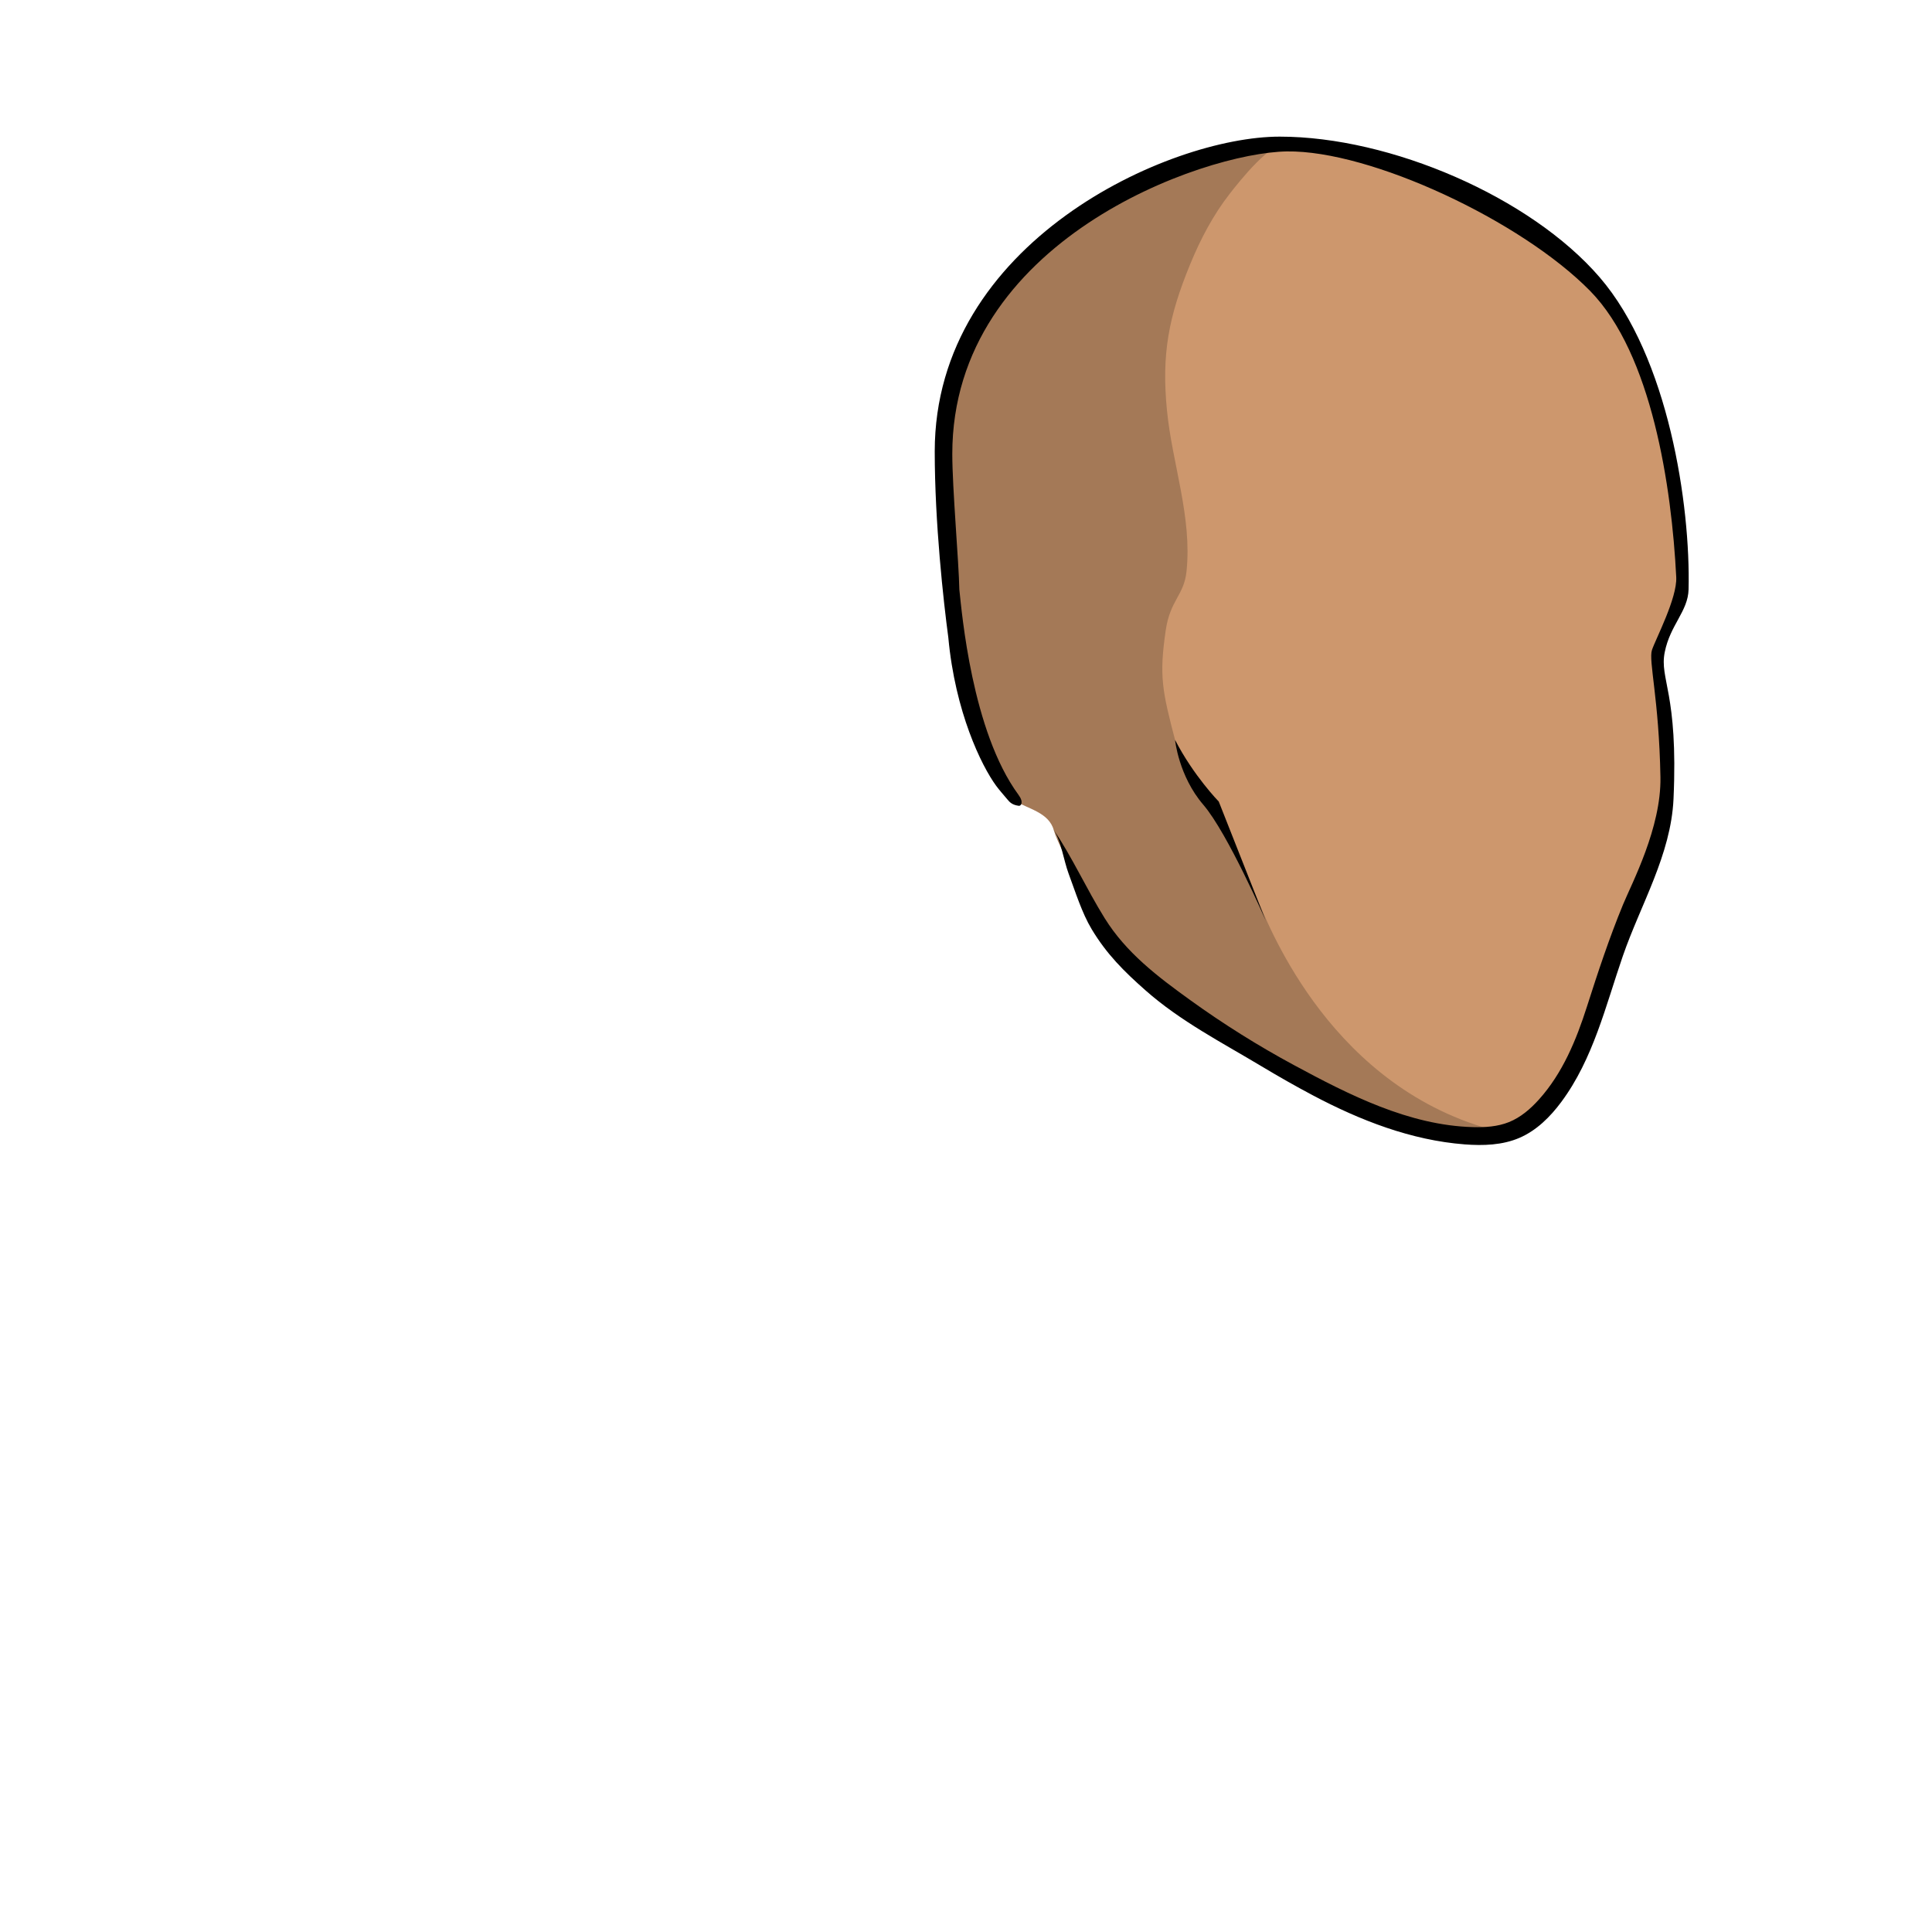
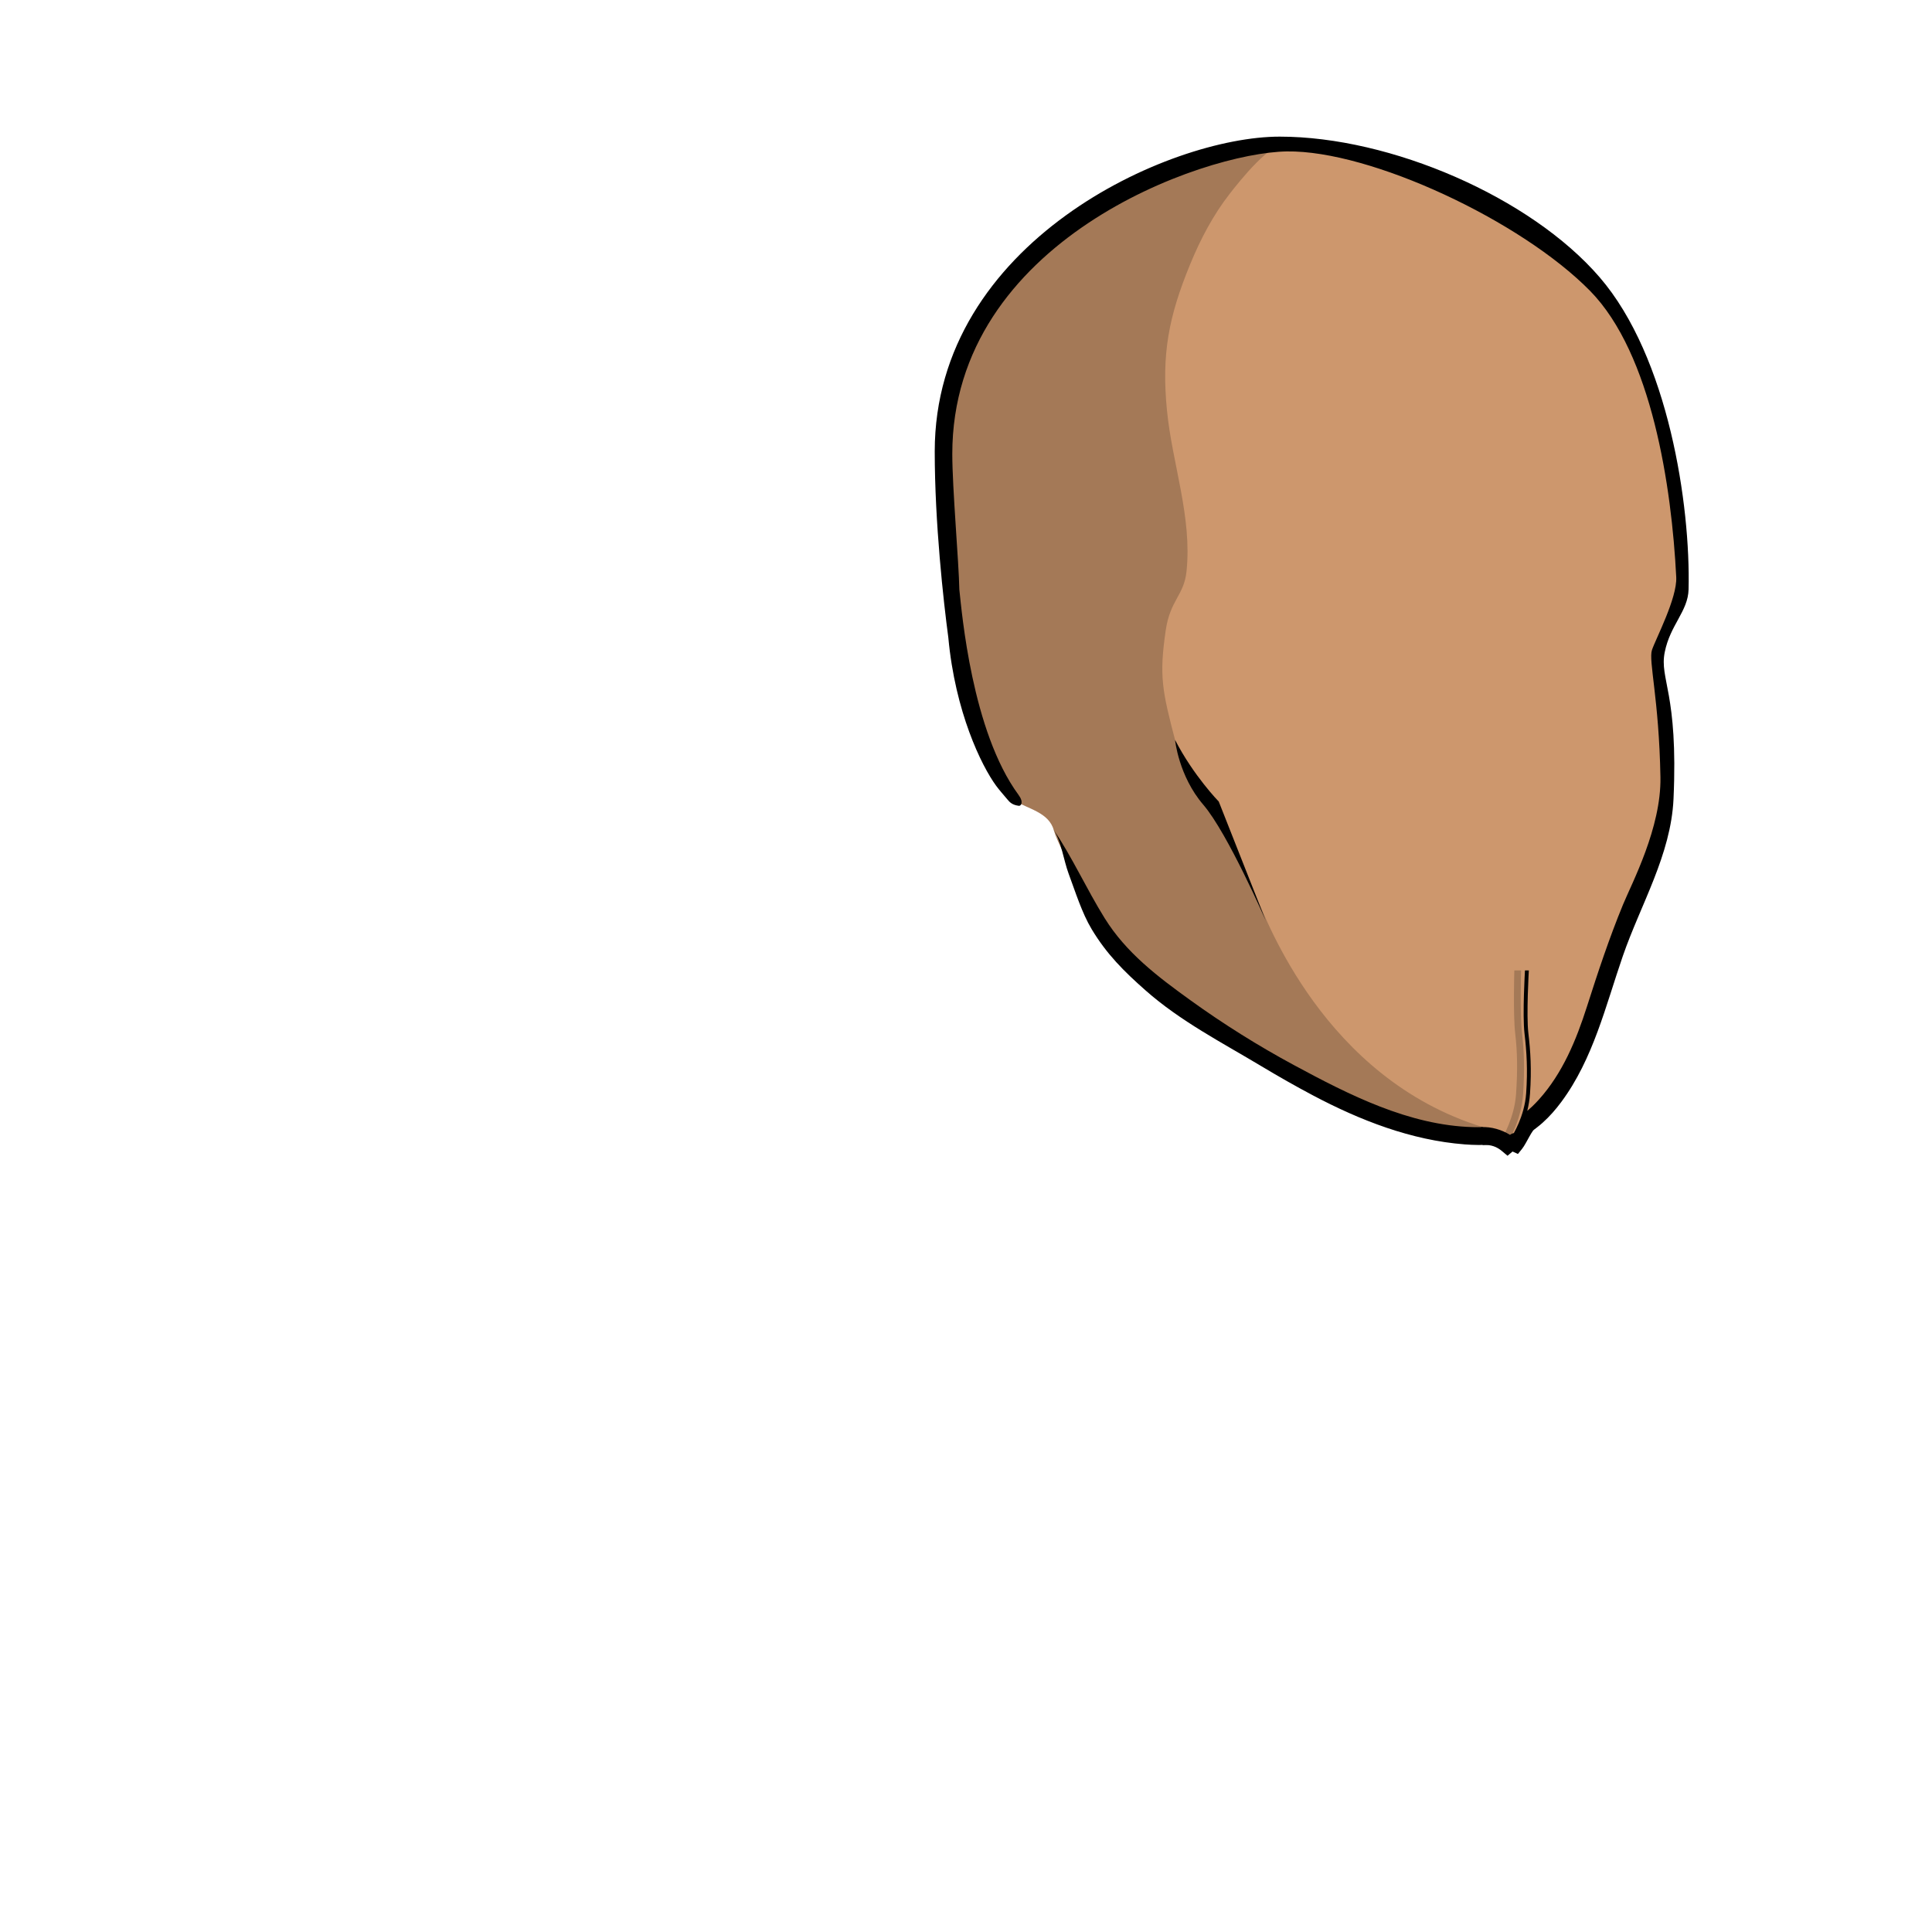
<svg xmlns="http://www.w3.org/2000/svg" version="1.1" id="svg142922" width="400" height="400" viewBox="0 0 400 400">
  <defs id="defs142926" />
  <g id="g142930">
    <path d="m 267.702,222.642 c 6.236,3.041 21.723,9.983 24.852,10.921 3.44,1.032 7.348,1.249 10.627,1.249 11.523,0 14.567,-3.943 15.773,-4.947 1.332,-1.117 8.541,-9.935 9.459,-15.221 0.469,-2.703 1.633,-4.737 1.951,-6.116 0.38,-1.643 1.92,-5.277 4.052,-10.308 4.273,-10.087 10.732,-25.328 10.983,-32.852 0.184,-5.496 -0.529,-11.573 -1.159,-16.936 -0.345,-2.94 -0.663,-5.665 -0.808,-8.037 0.12,0.265 0.203,0.532 0.204,0.793 0.016,-1.383 -0.537,-3.039 0,-5.209 0.495,-1.515 0.727,-3.096 1.277,-4.613 0.301,-0.833 0.841,-1.775 1.111,-2.729 0.135,-0.245 0.269,-0.491 0.4,-0.727 1.123,-2.021 2.091,-3.768 2.091,-5.873 0,-1.953 -0.956,-13.817 -3.828,-27.589 -2.476,-11.879 -6.975,-27.829 -14.345,-36.364 -13.904,-16.099 -42.631,-28.709 -65.399,-28.709 -23.871,0 -70.329,22.624 -70.329,64.097 0,5.121 0.473,10.244 0.66,15.347 0.229,6.311 1.133,12.572 2.009,18.819 0.828,5.897 1.055,11.955 2.503,17.743 0.523,2.093 7.965,18.804 10.525,20.477 2.559,1.672 6.895,2.307 7.905,6.129 1.012,3.823 11.923,23.653 14.316,26.235 8.771,9.459 35.171,24.421 35.171,24.421" style="fill:#cd976d;fill-opacity:1;fill-rule:nonzero;stroke:none;stroke-width:1.333" id="path143958" />
    <path d="m 257.053,30.08 c -3.805,0.624 -7.904,1.671 -12.116,3.12 -0.123,0.043 -0.244,0.081 -0.365,0.124 -0.699,0.245 -1.403,0.505 -2.107,0.772 -0.209,0.079 -0.419,0.157 -0.628,0.237 -0.664,0.257 -1.329,0.527 -1.996,0.804 -0.249,0.103 -0.5,0.208 -0.751,0.315 -0.645,0.275 -1.292,0.559 -1.939,0.852 -0.268,0.121 -0.536,0.247 -0.803,0.372 -0.64,0.297 -1.28,0.6 -1.919,0.916 -0.267,0.132 -0.532,0.269 -0.797,0.404 -0.645,0.325 -1.289,0.655 -1.931,0.999 -0.233,0.125 -0.465,0.259 -0.699,0.385 -0.676,0.371 -1.352,0.743 -2.024,1.133 -0.033,0.02 -0.067,0.041 -0.101,0.061 -1.661,0.968 -3.305,1.999 -4.921,3.089 -0.033,0.021 -0.067,0.043 -0.1,0.065 -0.572,0.387 -1.136,0.792 -1.701,1.195 -0.311,0.223 -0.625,0.439 -0.933,0.665 -0.512,0.375 -1.015,0.764 -1.519,1.152 -0.353,0.272 -0.708,0.541 -1.057,0.82 -0.479,0.38 -0.949,0.771 -1.419,1.163 -0.364,0.304 -0.727,0.608 -1.084,0.917 -0.453,0.392 -0.901,0.792 -1.345,1.195 -0.361,0.327 -0.719,0.659 -1.073,0.993 -0.432,0.407 -0.86,0.817 -1.283,1.235 -0.352,0.349 -0.697,0.704 -1.043,1.06 -0.411,0.424 -0.82,0.848 -1.22,1.281 -0.34,0.368 -0.669,0.747 -1,1.123 -0.389,0.44 -0.78,0.877 -1.156,1.327 -0.325,0.389 -0.637,0.791 -0.953,1.187 -0.364,0.456 -0.735,0.905 -1.085,1.371 -0.311,0.411 -0.601,0.837 -0.9,1.255 -0.633,0.884 -1.243,1.784 -1.829,2.701 -0.283,0.444 -0.573,0.881 -0.845,1.332 -0.295,0.489 -0.567,0.992 -0.847,1.491 -0.259,0.459 -0.521,0.915 -0.767,1.383 -0.268,0.508 -0.517,1.028 -0.769,1.545 -0.231,0.473 -0.463,0.948 -0.68,1.429 -0.239,0.528 -0.464,1.064 -0.685,1.601 -0.203,0.489 -0.401,0.981 -0.591,1.479 -0.208,0.547 -0.405,1.097 -0.596,1.653 -0.173,0.505 -0.336,1.016 -0.495,1.528 -0.175,0.565 -0.345,1.133 -0.501,1.708 -0.141,0.521 -0.269,1.051 -0.395,1.58 -0.14,0.581 -0.28,1.163 -0.4,1.753 -0.109,0.543 -0.197,1.093 -0.292,1.643 -0.1,0.596 -0.209,1.189 -0.291,1.795 -0.077,0.569 -0.125,1.152 -0.184,1.731 -0.06,0.601 -0.136,1.196 -0.177,1.807 -0.08,1.199 -0.128,2.413 -0.128,3.645 0,5.121 0.473,10.245 0.66,15.347 0.255,7.012 1.725,13.997 2.325,20.976 0.451,5.223 0.912,10.489 2.187,15.587 0.523,2.093 7.965,18.804 10.525,20.476 2.559,1.673 6.895,2.307 7.905,6.129 1.012,3.823 11.923,23.655 14.316,26.235 8.771,9.46 35.171,24.423 35.171,24.423 6.236,3.041 21.723,9.981 24.852,10.92 3.44,1.032 7.348,1.251 10.627,1.251 2.771,0 5.04,-0.232 6.923,-0.592 -34.197,-8.64 -47.119,-41.949 -49.636,-47.689 -8.719,-19.879 -15.497,-26.923 -17.028,-32.745 -2.863,-10.885 -3.463,-13.781 -2.095,-23.252 0.908,-6.295 3.777,-7.243 4.304,-12.181 1.201,-11.293 -2.944,-22.303 -4.037,-33.344 -1.157,-11.663 0.34,-19.447 4.795,-30.291 2.127,-5.179 4.757,-10.2 8.209,-14.625 2.088,-2.675 8.488,-10.803 12.312,-10.684 -0.667,-0.021 -1.329,-0.035 -1.985,-0.035 -0.532,0 -1.087,0.025 -1.64,0.048 -2.06,0.103 -4.151,0.373 -6.249,0.657" style="opacity:0.2;fill:#000000;fill-opacity:1;fill-rule:nonzero;stroke:none;stroke-width:1.333" id="path143968" />
    <path d="m 344.666,135.021 c 1.131,-5.651 4.824,-8.465 4.935,-12.984 0.421,-17.348 -4.124,-48.088 -18.439,-64.663 -14.315,-16.575 -43.241,-29.085 -66.22,-29.085 -22.979,0 -71.415,21.861 -71.415,65.181 0,14.761 1.812,31.064 2.813,38.527 1.413,15.383 6.849,26.533 9.901,30.689 0.64,0.872 1.548,1.896 2.372,2.876 0.436,0.517 0.943,1.096 2.34,1.277 0.392,0.051 1.08,-0.697 -0.089,-2.288 -9.653,-13.119 -11.727,-37.789 -12.243,-42.484 -0.096,-5.567 -1.459,-20.963 -1.459,-28.077 0,-44.2 51.941,-62.388 69.271,-62.64 17.328,-0.251 48.525,14.352 62.783,28.881 12.772,13.013 16.892,40.551 17.831,59.267 0.217,4.331 -4.269,12.808 -5.023,15.068 -0.753,2.26 1.459,10.063 1.752,26.333 0.188,10.471 -5.909,21.924 -7.755,26.405 -2.856,6.935 -5.185,13.969 -7.461,21.099 -2.204,6.904 -5.041,13.803 -9.951,19.252 -1.745,1.937 -3.775,3.691 -6.193,4.664 -2.347,0.944 -4.936,1.107 -7.467,1.039 -13.217,-0.356 -25.624,-6.675 -37.032,-12.829 -7.437,-4.012 -14.615,-8.508 -21.469,-13.451 -6.76,-4.873 -13.293,-9.813 -17.747,-16.992 -3.813,-6.149 -6.593,-12.395 -10.621,-18.417 1.655,2.475 2.112,6.389 3.172,9.227 1.381,3.7 2.731,8.088 4.756,11.464 3.117,5.195 6.72,8.768 11.173,12.697 7.244,6.395 15.748,10.752 23.979,15.689 3.504,2.101 7.055,4.127 10.667,6.039 9.797,5.187 20.369,9.299 31.423,10.147 3.829,0.293 7.8,0.169 11.328,-1.348 3.545,-1.525 6.385,-4.352 8.684,-7.452 6.599,-8.892 9.165,-19.875 12.716,-30.165 3.691,-10.697 9.981,-20.989 10.505,-32.561 1.001,-22.072 -2.948,-24.733 -1.817,-30.384" style="fill:#000000;fill-opacity:1;fill-rule:nonzero;stroke:none;stroke-width:1.333" id="path143978" />
    <path d="m 243.283,153.195 c 0,0 0.732,7.459 5.835,13.401 5.101,5.944 12.964,24.056 12.964,24.056 l -9.751,-24.699 c 0,0 -5.184,-5.287 -9.048,-12.759" style="fill:#000000;fill-opacity:1;fill-rule:nonzero;stroke:none;stroke-width:1.333" id="path143982" />
  </g>
+   <g id="layer6">
+     <path style="fill:#cd976d;fill-opacity:1;stroke:none;stroke-width:1px;stroke-linecap:butt;stroke-linejoin:miter;stroke-opacity:1" d="m 306.792,233.516 7.662,-4.839 2.981,3.605 c 0,0 -3.541,4.64 -4.557,4.47 -1.017,-0.169 -6.086,-3.236 -6.086,-3.236 z" id="path1898" />
+     <path style="color:#000000;fill:#000000;-inkscape-stroke:none" d="m 316.529,200.916 -0.801,0.006 c 0,0 -0.548,9.196 -0.093,13.059 0.45,3.822 0.677,7.478 0.34,12.379 -0.334,4.845 -2.839,8.715 -2.839,8.715 l 1.047,0.111 c 0,0 2.241,-3.69 2.591,-8.771 0.346,-5.025 0.099,-8.767 -0.344,-12.528 -0.438,-3.721 0.099,-12.971 0.099,-12.971 z" id="path1738" />
+     <path style="color:#000000;fill:#000000;fill-opacity:0.2;-inkscape-stroke:none" d="m 313.525,200.922 c 0,0 -0.272,9.196 0.183,13.059 0.45,3.822 0.512,7.644 0.174,12.545 -0.334,4.845 -2.779,8.955 -2.779,8.955 l 1.706,-0.189 c 0,0 2.181,-3.75 2.531,-8.831 0.346,-5.025 0.205,-8.932 -0.238,-12.693 -0.438,-3.721 -0.177,-12.851 -0.177,-12.851 z" id="path1894" />
+     <path style="color:#000000;fill:#000000;-inkscape-stroke:none" d="m 316.956,229.792 c -2.193,0.177 -1.816,3.501 -2.559,4.823 -0.225,0.193 -0.738,-0.005 -1.044,0.002 -0.153,-0.023 -0.621,0.248 -0.724,0.337 -1.714,-1.042 -3.819,-1.707 -6.007,-1.598 l 0.349,3.689 c 1.785,-0.089 2.958,0.4 4.016,1.291 l 1.131,0.951 1.037,-0.877 1.117,0.504 0.85,-1.051 c 0.946,-1.172 2.16,-4.229 2.919,-4.316 z" id="path1896" />
+   </g>
</svg>
